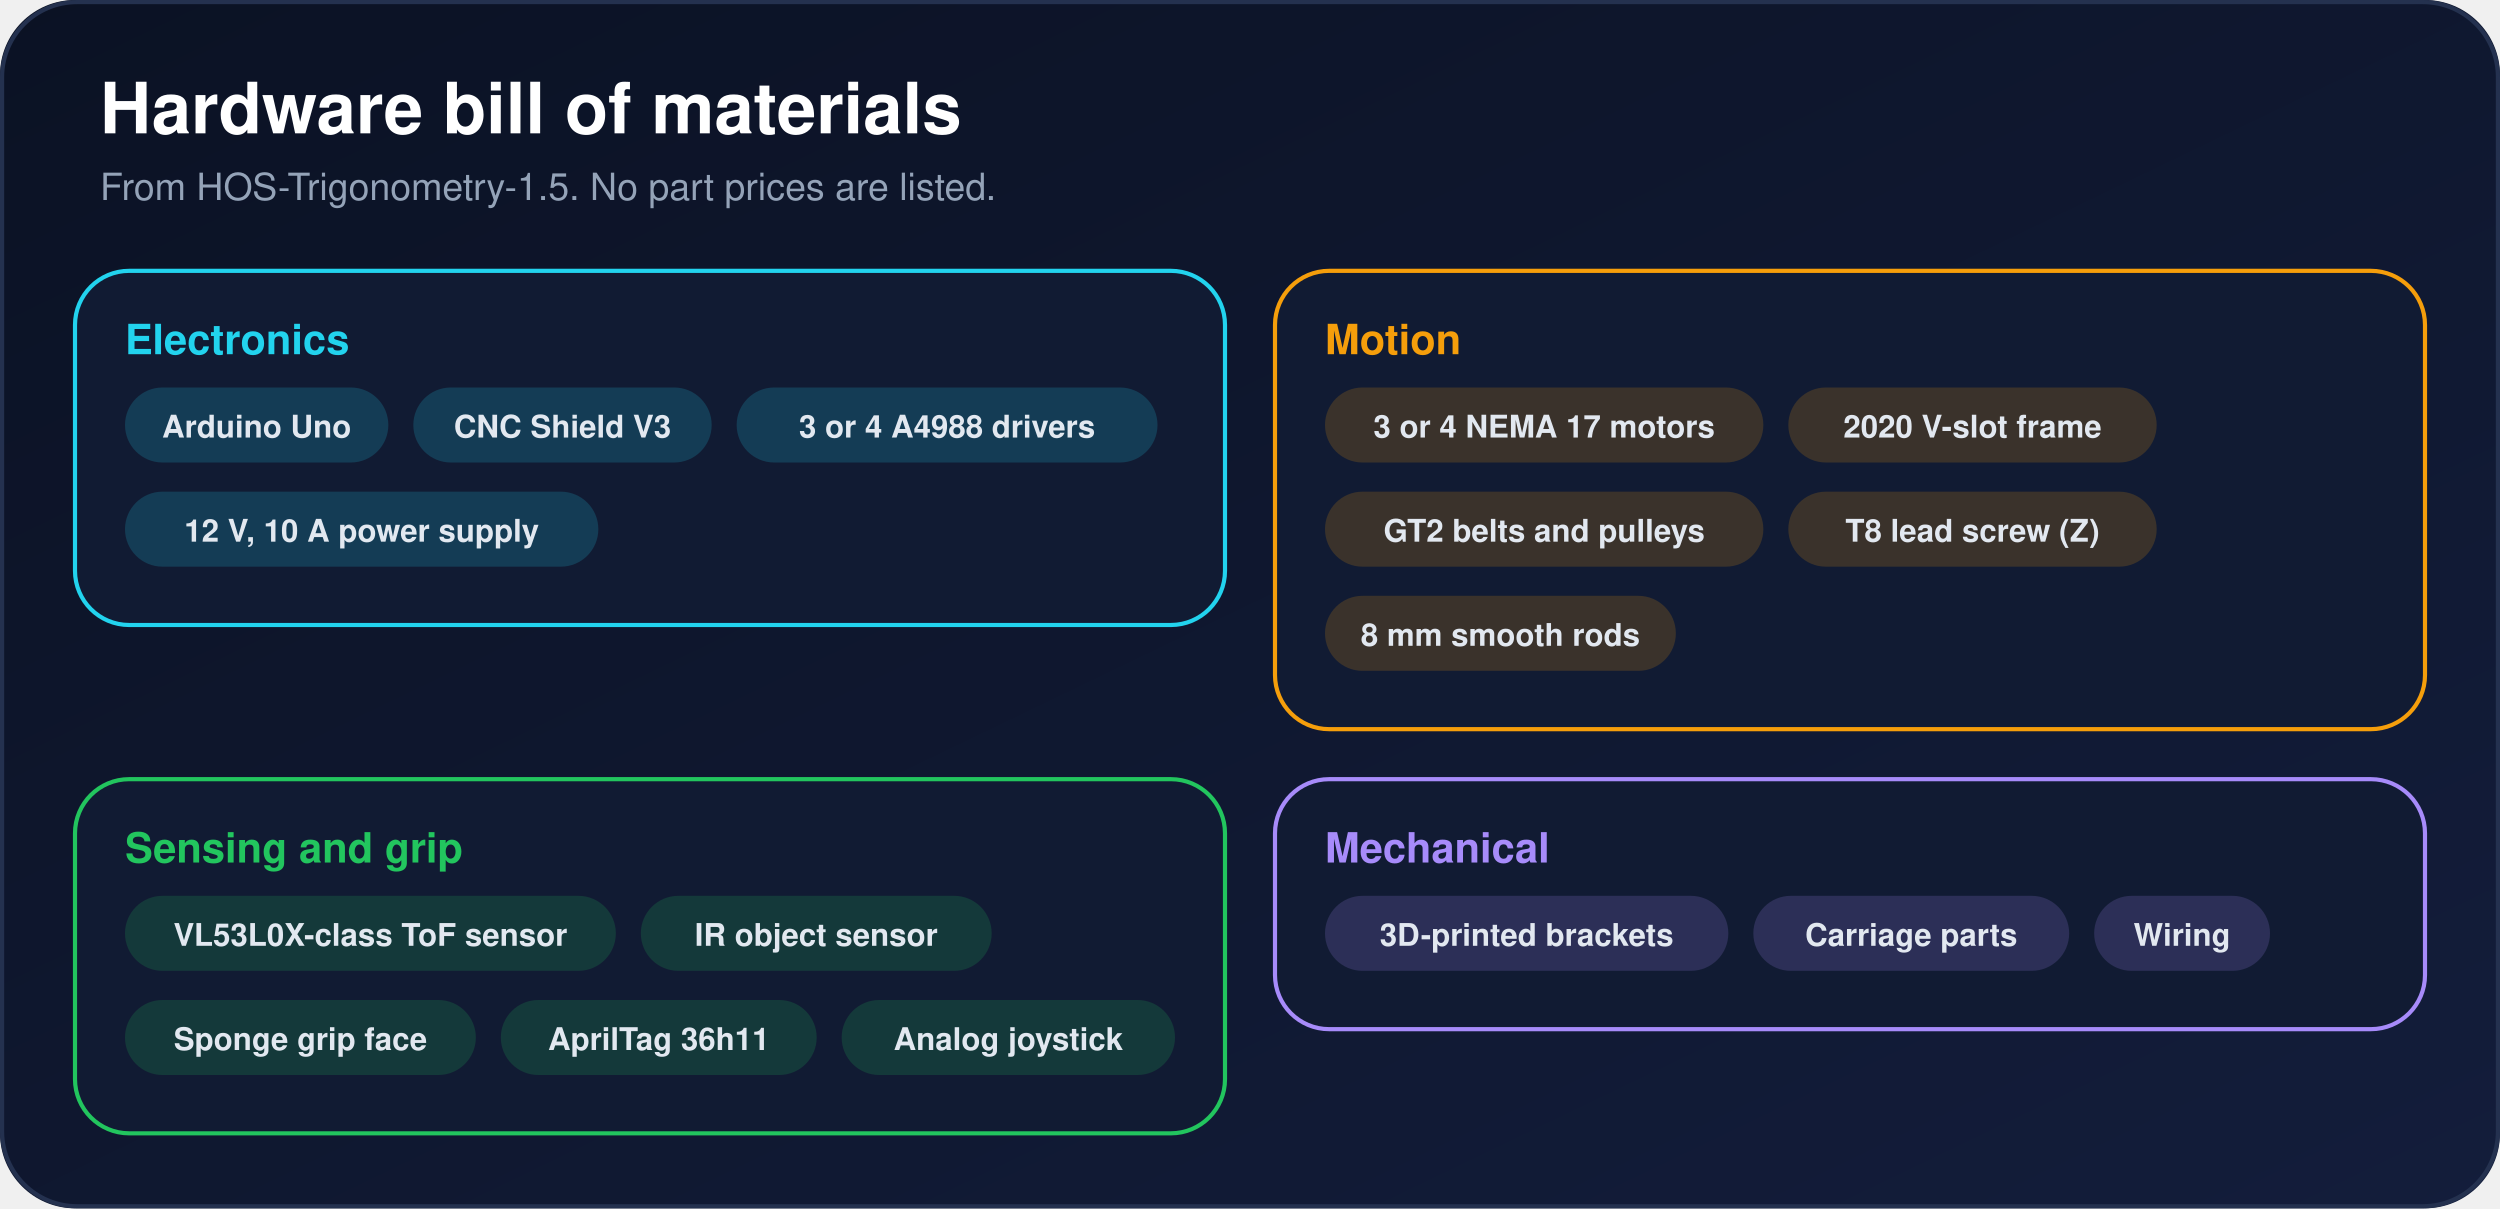
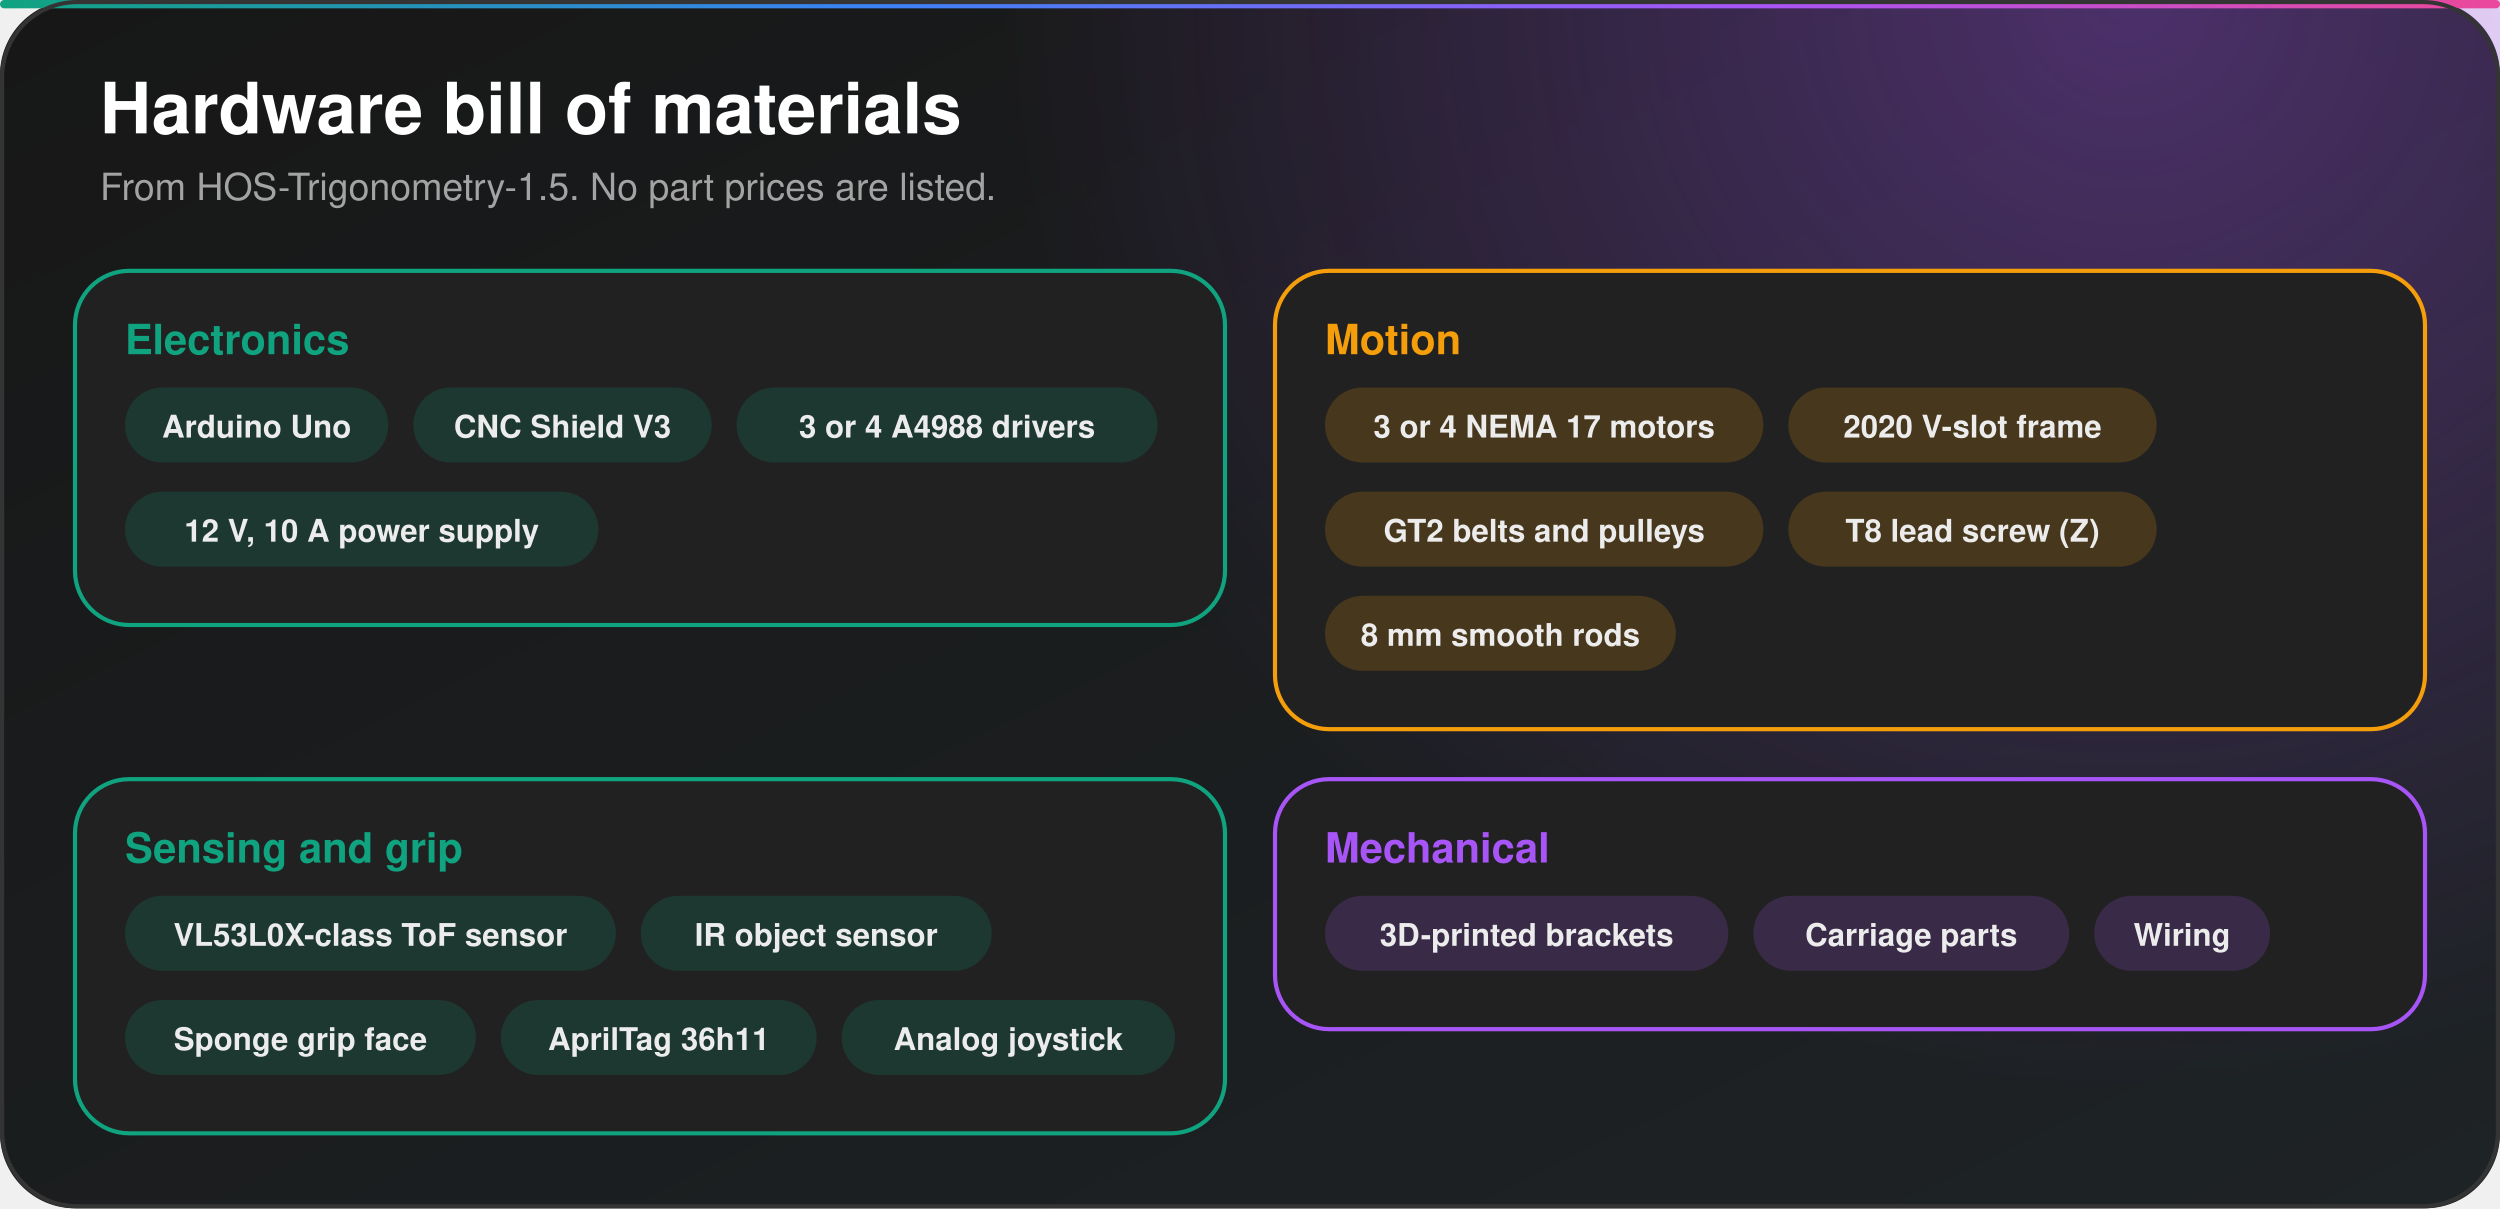
<svg xmlns="http://www.w3.org/2000/svg" width="1200" height="580" viewBox="0 0 1200 580">
  <defs>
    <linearGradient id="bg" x1="0" y1="0" x2="1" y2="1">
-       <stop offset="0" stop-color="#0b1224" />
-       <stop offset="1" stop-color="#131d3b" />
+       <stop offset="0" stop-color="#171717" />
+       <stop offset="1" stop-color="#1e2326" />
    </linearGradient>
+     <linearGradient id="aur" x1="0" y1="0" x2="1" y2="0">
+       <stop offset="0" stop-color="#10a37f" />
+       <stop offset="0.35" stop-color="#3b82f6" />
+       <stop offset="0.7" stop-color="#a855f7" />
+       <stop offset="1" stop-color="#ec4899" />
+     </linearGradient>
+     <radialGradient id="glow">
+       <stop offset="0" stop-color="#a855f7" stop-opacity="0.35" />
+       <stop offset="1" stop-color="#a855f7" stop-opacity="0" />
+     </radialGradient>
    <marker id="ar" viewBox="0 0 10 10" refX="9" refY="5" markerWidth="7" markerHeight="7" orient="auto-start-reverse">
      <path d="M0 0 L10 5 L0 10 z" fill="#22d3ee" />
    </marker>
  </defs>
  <rect width="1200" height="580" rx="36" fill="url(#bg)" />
-   <rect x="1" y="1" width="1198" height="578" rx="36" fill="none" stroke="#24314f" stroke-width="2" />
+   <ellipse cx="1020.0" cy="0" rx="540.0" ry="522.0" fill="url(#glow)" />
+   <rect x="0" y="0" width="1200" height="4" rx="2" fill="url(#aur)" />
+   <rect x="1" y="1" width="1198" height="578" rx="36" fill="none" stroke="#343434" stroke-width="2" />
  <text x="48.0" y="64.0" font-family="'Segoe UI', Helvetica, Arial, sans-serif" font-size="34" font-weight="800" fill="#ffffff" text-anchor="start">Hardware bill of materials</text>
-   <text x="48.0" y="96.0" font-family="'Segoe UI', Helvetica, Arial, sans-serif" font-size="18" font-weight="500" fill="#94a3b8" text-anchor="start">From HOS-Trigonometry-1.5. No part prices are listed.</text>
-   <rect x="36.0" y="130.0" width="552.0" height="170.0" rx="26" fill="#111b33" fill-opacity="1" stroke="#22d3ee" stroke-width="2" />
-   <text x="60.0" y="170.0" font-family="'Segoe UI', Helvetica, Arial, sans-serif" font-size="20" font-weight="800" fill="#22d3ee" text-anchor="start">Electronics</text>
-   <rect x="60.0" y="186.0" width="126.4" height="36.0" rx="18" fill="#22d3ee" fill-opacity="0.18" />
-   <text x="123.2" y="210.0" font-family="'Segoe UI', Helvetica, Arial, sans-serif" font-size="15" font-weight="600" fill="#e2e8f0" text-anchor="middle">Arduino Uno</text>
-   <rect x="198.4" y="186.0" width="143.2" height="36.0" rx="18" fill="#22d3ee" fill-opacity="0.18" />
-   <text x="270.0" y="210.0" font-family="'Segoe UI', Helvetica, Arial, sans-serif" font-size="15" font-weight="600" fill="#e2e8f0" text-anchor="middle">CNC Shield V3</text>
-   <rect x="353.6" y="186.0" width="202.0" height="36.0" rx="18" fill="#22d3ee" fill-opacity="0.18" />
-   <text x="454.6" y="210.0" font-family="'Segoe UI', Helvetica, Arial, sans-serif" font-size="15" font-weight="600" fill="#e2e8f0" text-anchor="middle">3 or 4 A4988 drivers</text>
-   <rect x="60.0" y="236.0" width="227.2" height="36.0" rx="18" fill="#22d3ee" fill-opacity="0.18" />
-   <text x="173.6" y="260.0" font-family="'Segoe UI', Helvetica, Arial, sans-serif" font-size="15" font-weight="600" fill="#e2e8f0" text-anchor="middle">12 V, 10 A power supply</text>
-   <rect x="612.0" y="130.0" width="552.0" height="220.0" rx="26" fill="#111b33" fill-opacity="1" stroke="#f59e0b" stroke-width="2" />
+   <text x="48.0" y="96.0" font-family="'Segoe UI', Helvetica, Arial, sans-serif" font-size="18" font-weight="500" fill="#a3a3a3" text-anchor="start">From HOS-Trigonometry-1.5. No part prices are listed.</text>
+   <rect x="36.0" y="130.0" width="552.0" height="170.0" rx="26" fill="#212121" fill-opacity="1" stroke="#10a37f" stroke-width="2" />
+   <text x="60.0" y="170.0" font-family="'Segoe UI', Helvetica, Arial, sans-serif" font-size="20" font-weight="800" fill="#10a37f" text-anchor="start">Electronics</text>
+   <rect x="60.0" y="186.0" width="126.4" height="36.0" rx="18" fill="#10a37f" fill-opacity="0.18" />
+   <text x="123.2" y="210.0" font-family="'Segoe UI', Helvetica, Arial, sans-serif" font-size="15" font-weight="600" fill="#ececec" text-anchor="middle">Arduino Uno</text>
+   <rect x="198.4" y="186.0" width="143.2" height="36.0" rx="18" fill="#10a37f" fill-opacity="0.18" />
+   <text x="270.0" y="210.0" font-family="'Segoe UI', Helvetica, Arial, sans-serif" font-size="15" font-weight="600" fill="#ececec" text-anchor="middle">CNC Shield V3</text>
+   <rect x="353.6" y="186.0" width="202.0" height="36.0" rx="18" fill="#10a37f" fill-opacity="0.18" />
+   <text x="454.6" y="210.0" font-family="'Segoe UI', Helvetica, Arial, sans-serif" font-size="15" font-weight="600" fill="#ececec" text-anchor="middle">3 or 4 A4988 drivers</text>
+   <rect x="60.0" y="236.0" width="227.2" height="36.0" rx="18" fill="#10a37f" fill-opacity="0.18" />
+   <text x="173.6" y="260.0" font-family="'Segoe UI', Helvetica, Arial, sans-serif" font-size="15" font-weight="600" fill="#ececec" text-anchor="middle">12 V, 10 A power supply</text>
+   <rect x="612.0" y="130.0" width="552.0" height="220.0" rx="26" fill="#212121" fill-opacity="1" stroke="#f59e0b" stroke-width="2" />
  <text x="636.0" y="170.0" font-family="'Segoe UI', Helvetica, Arial, sans-serif" font-size="20" font-weight="800" fill="#f59e0b" text-anchor="start">Motion</text>
  <rect x="636.0" y="186.0" width="210.4" height="36.0" rx="18" fill="#f59e0b" fill-opacity="0.18" />
-   <text x="741.2" y="210.0" font-family="'Segoe UI', Helvetica, Arial, sans-serif" font-size="15" font-weight="600" fill="#e2e8f0" text-anchor="middle">3 or 4 NEMA 17 motors</text>
+   <text x="741.2" y="210.0" font-family="'Segoe UI', Helvetica, Arial, sans-serif" font-size="15" font-weight="600" fill="#ececec" text-anchor="middle">3 or 4 NEMA 17 motors</text>
  <rect x="858.4" y="186.0" width="176.8" height="36.0" rx="18" fill="#f59e0b" fill-opacity="0.18" />
-   <text x="946.8" y="210.0" font-family="'Segoe UI', Helvetica, Arial, sans-serif" font-size="15" font-weight="600" fill="#e2e8f0" text-anchor="middle">2020 V-slot frame</text>
+   <text x="946.8" y="210.0" font-family="'Segoe UI', Helvetica, Arial, sans-serif" font-size="15" font-weight="600" fill="#ececec" text-anchor="middle">2020 V-slot frame</text>
  <rect x="636.0" y="236.0" width="210.4" height="36.0" rx="18" fill="#f59e0b" fill-opacity="0.18" />
-   <text x="741.2" y="260.0" font-family="'Segoe UI', Helvetica, Arial, sans-serif" font-size="15" font-weight="600" fill="#e2e8f0" text-anchor="middle">GT2 belts and pulleys</text>
+   <text x="741.2" y="260.0" font-family="'Segoe UI', Helvetica, Arial, sans-serif" font-size="15" font-weight="600" fill="#ececec" text-anchor="middle">GT2 belts and pulleys</text>
  <rect x="858.4" y="236.0" width="176.8" height="36.0" rx="18" fill="#f59e0b" fill-opacity="0.18" />
-   <text x="946.8" y="260.0" font-family="'Segoe UI', Helvetica, Arial, sans-serif" font-size="15" font-weight="600" fill="#e2e8f0" text-anchor="middle">T8 lead screw (Z)</text>
+   <text x="946.8" y="260.0" font-family="'Segoe UI', Helvetica, Arial, sans-serif" font-size="15" font-weight="600" fill="#ececec" text-anchor="middle">T8 lead screw (Z)</text>
  <rect x="636.0" y="286.0" width="168.4" height="36.0" rx="18" fill="#f59e0b" fill-opacity="0.18" />
-   <text x="720.2" y="310.0" font-family="'Segoe UI', Helvetica, Arial, sans-serif" font-size="15" font-weight="600" fill="#e2e8f0" text-anchor="middle">8 mm smooth rods</text>
-   <rect x="36.0" y="374.0" width="552.0" height="170.0" rx="26" fill="#111b33" fill-opacity="1" stroke="#22c55e" stroke-width="2" />
-   <text x="60.0" y="414.0" font-family="'Segoe UI', Helvetica, Arial, sans-serif" font-size="20" font-weight="800" fill="#22c55e" text-anchor="start">Sensing and grip</text>
-   <rect x="60.0" y="430.0" width="235.6" height="36.0" rx="18" fill="#22c55e" fill-opacity="0.18" />
-   <text x="177.8" y="454.0" font-family="'Segoe UI', Helvetica, Arial, sans-serif" font-size="15" font-weight="600" fill="#e2e8f0" text-anchor="middle">VL53L0X-class ToF sensor</text>
-   <rect x="307.6" y="430.0" width="168.4" height="36.0" rx="18" fill="#22c55e" fill-opacity="0.18" />
-   <text x="391.8" y="454.0" font-family="'Segoe UI', Helvetica, Arial, sans-serif" font-size="15" font-weight="600" fill="#e2e8f0" text-anchor="middle">IR object sensor</text>
-   <rect x="60.0" y="480.0" width="168.4" height="36.0" rx="18" fill="#22c55e" fill-opacity="0.18" />
-   <text x="144.2" y="504.0" font-family="'Segoe UI', Helvetica, Arial, sans-serif" font-size="15" font-weight="600" fill="#e2e8f0" text-anchor="middle">Sponge grip face</text>
-   <rect x="240.4" y="480.0" width="151.6" height="36.0" rx="18" fill="#22c55e" fill-opacity="0.18" />
-   <text x="316.2" y="504.0" font-family="'Segoe UI', Helvetica, Arial, sans-serif" font-size="15" font-weight="600" fill="#e2e8f0" text-anchor="middle">AprilTag 36h11</text>
-   <rect x="404.0" y="480.0" width="160.0" height="36.0" rx="18" fill="#22c55e" fill-opacity="0.18" />
-   <text x="484.0" y="504.0" font-family="'Segoe UI', Helvetica, Arial, sans-serif" font-size="15" font-weight="600" fill="#e2e8f0" text-anchor="middle">Analog joystick</text>
-   <rect x="612.0" y="374.0" width="552.0" height="120.0" rx="26" fill="#111b33" fill-opacity="1" stroke="#a78bfa" stroke-width="2" />
-   <text x="636.0" y="414.0" font-family="'Segoe UI', Helvetica, Arial, sans-serif" font-size="20" font-weight="800" fill="#a78bfa" text-anchor="start">Mechanical</text>
-   <rect x="636.0" y="430.0" width="193.6" height="36.0" rx="18" fill="#a78bfa" fill-opacity="0.18" />
-   <text x="732.8" y="454.0" font-family="'Segoe UI', Helvetica, Arial, sans-serif" font-size="15" font-weight="600" fill="#e2e8f0" text-anchor="middle">3D-printed brackets</text>
-   <rect x="841.6" y="430.0" width="151.6" height="36.0" rx="18" fill="#a78bfa" fill-opacity="0.18" />
-   <text x="917.4" y="454.0" font-family="'Segoe UI', Helvetica, Arial, sans-serif" font-size="15" font-weight="600" fill="#e2e8f0" text-anchor="middle">Carriage parts</text>
-   <rect x="1005.2" y="430.0" width="84.4" height="36.0" rx="18" fill="#a78bfa" fill-opacity="0.18" />
-   <text x="1047.4" y="454.0" font-family="'Segoe UI', Helvetica, Arial, sans-serif" font-size="15" font-weight="600" fill="#e2e8f0" text-anchor="middle">Wiring</text>
+   <text x="720.2" y="310.0" font-family="'Segoe UI', Helvetica, Arial, sans-serif" font-size="15" font-weight="600" fill="#ececec" text-anchor="middle">8 mm smooth rods</text>
+   <rect x="36.0" y="374.0" width="552.0" height="170.0" rx="26" fill="#212121" fill-opacity="1" stroke="#10a37f" stroke-width="2" />
+   <text x="60.0" y="414.0" font-family="'Segoe UI', Helvetica, Arial, sans-serif" font-size="20" font-weight="800" fill="#10a37f" text-anchor="start">Sensing and grip</text>
+   <rect x="60.0" y="430.0" width="235.6" height="36.0" rx="18" fill="#10a37f" fill-opacity="0.18" />
+   <text x="177.8" y="454.0" font-family="'Segoe UI', Helvetica, Arial, sans-serif" font-size="15" font-weight="600" fill="#ececec" text-anchor="middle">VL53L0X-class ToF sensor</text>
+   <rect x="307.6" y="430.0" width="168.4" height="36.0" rx="18" fill="#10a37f" fill-opacity="0.18" />
+   <text x="391.8" y="454.0" font-family="'Segoe UI', Helvetica, Arial, sans-serif" font-size="15" font-weight="600" fill="#ececec" text-anchor="middle">IR object sensor</text>
+   <rect x="60.0" y="480.0" width="168.4" height="36.0" rx="18" fill="#10a37f" fill-opacity="0.18" />
+   <text x="144.2" y="504.0" font-family="'Segoe UI', Helvetica, Arial, sans-serif" font-size="15" font-weight="600" fill="#ececec" text-anchor="middle">Sponge grip face</text>
+   <rect x="240.4" y="480.0" width="151.6" height="36.0" rx="18" fill="#10a37f" fill-opacity="0.18" />
+   <text x="316.2" y="504.0" font-family="'Segoe UI', Helvetica, Arial, sans-serif" font-size="15" font-weight="600" fill="#ececec" text-anchor="middle">AprilTag 36h11</text>
+   <rect x="404.0" y="480.0" width="160.0" height="36.0" rx="18" fill="#10a37f" fill-opacity="0.18" />
+   <text x="484.0" y="504.0" font-family="'Segoe UI', Helvetica, Arial, sans-serif" font-size="15" font-weight="600" fill="#ececec" text-anchor="middle">Analog joystick</text>
+   <rect x="612.0" y="374.0" width="552.0" height="120.0" rx="26" fill="#212121" fill-opacity="1" stroke="#a855f7" stroke-width="2" />
+   <text x="636.0" y="414.0" font-family="'Segoe UI', Helvetica, Arial, sans-serif" font-size="20" font-weight="800" fill="#a855f7" text-anchor="start">Mechanical</text>
+   <rect x="636.0" y="430.0" width="193.6" height="36.0" rx="18" fill="#a855f7" fill-opacity="0.18" />
+   <text x="732.8" y="454.0" font-family="'Segoe UI', Helvetica, Arial, sans-serif" font-size="15" font-weight="600" fill="#ececec" text-anchor="middle">3D-printed brackets</text>
+   <rect x="841.6" y="430.0" width="151.6" height="36.0" rx="18" fill="#a855f7" fill-opacity="0.18" />
+   <text x="917.4" y="454.0" font-family="'Segoe UI', Helvetica, Arial, sans-serif" font-size="15" font-weight="600" fill="#ececec" text-anchor="middle">Carriage parts</text>
+   <rect x="1005.2" y="430.0" width="84.4" height="36.0" rx="18" fill="#a855f7" fill-opacity="0.18" />
+   <text x="1047.4" y="454.0" font-family="'Segoe UI', Helvetica, Arial, sans-serif" font-size="15" font-weight="600" fill="#ececec" text-anchor="middle">Wiring</text>
</svg>
